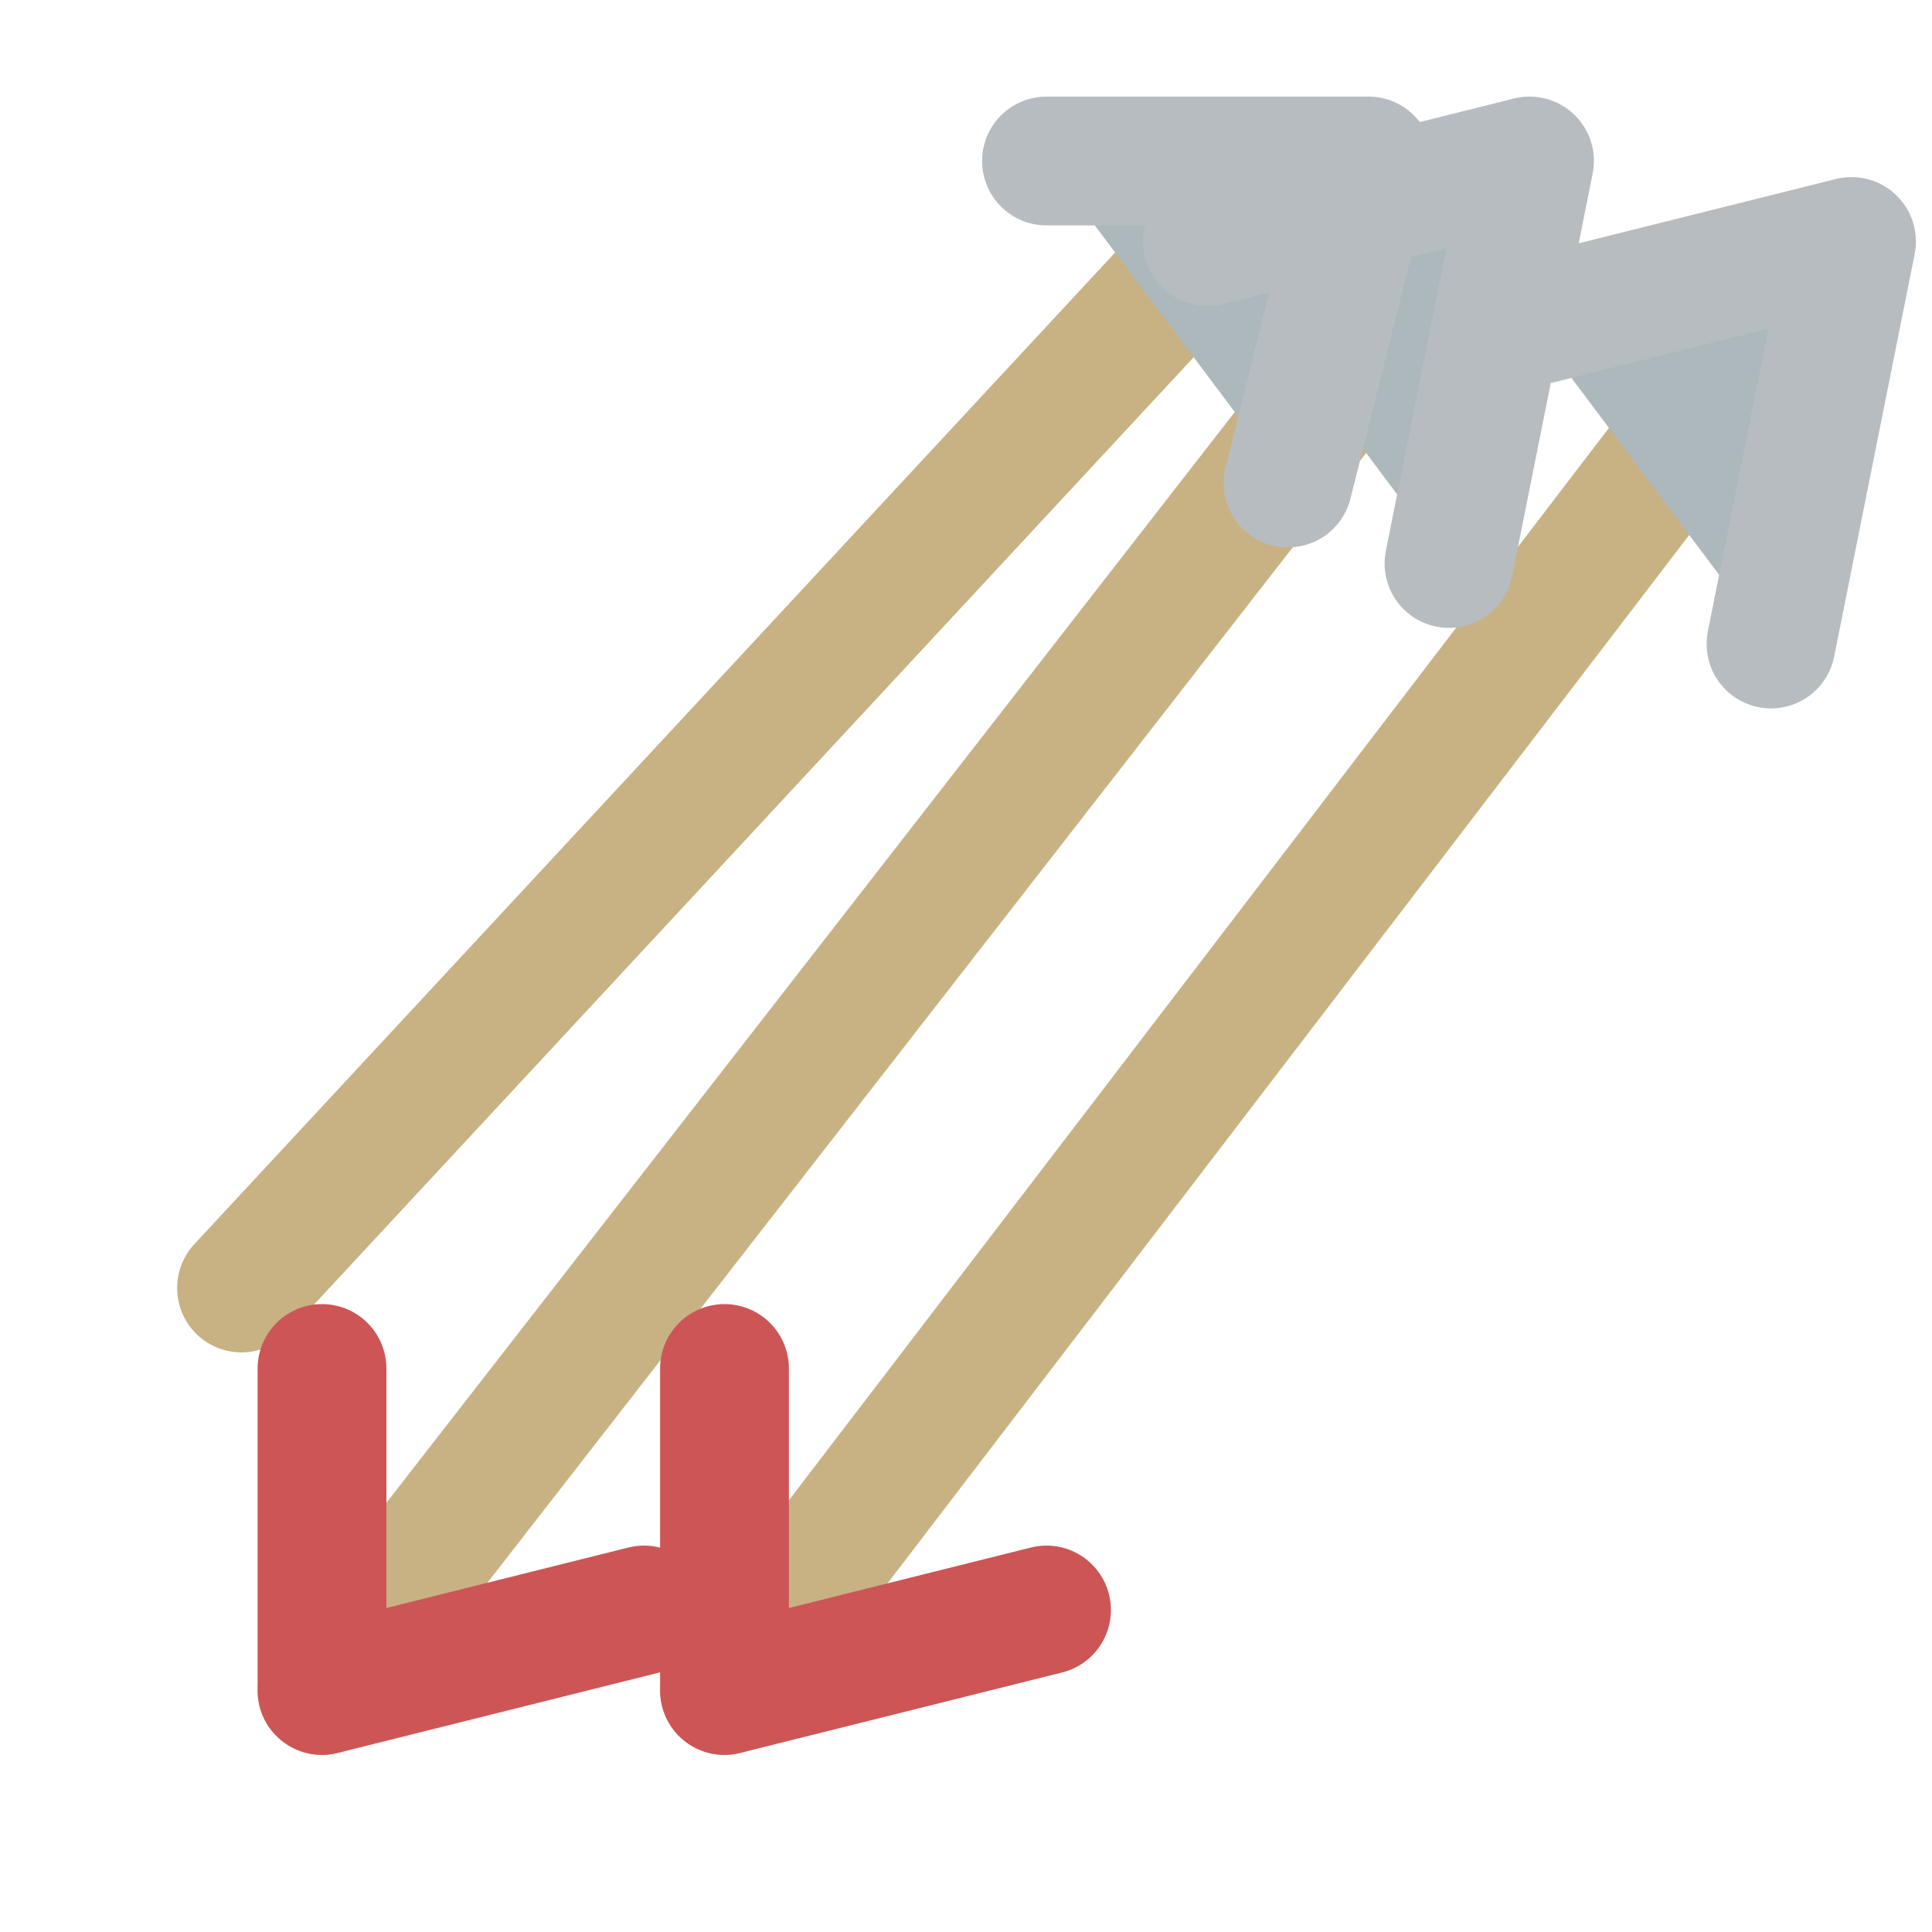
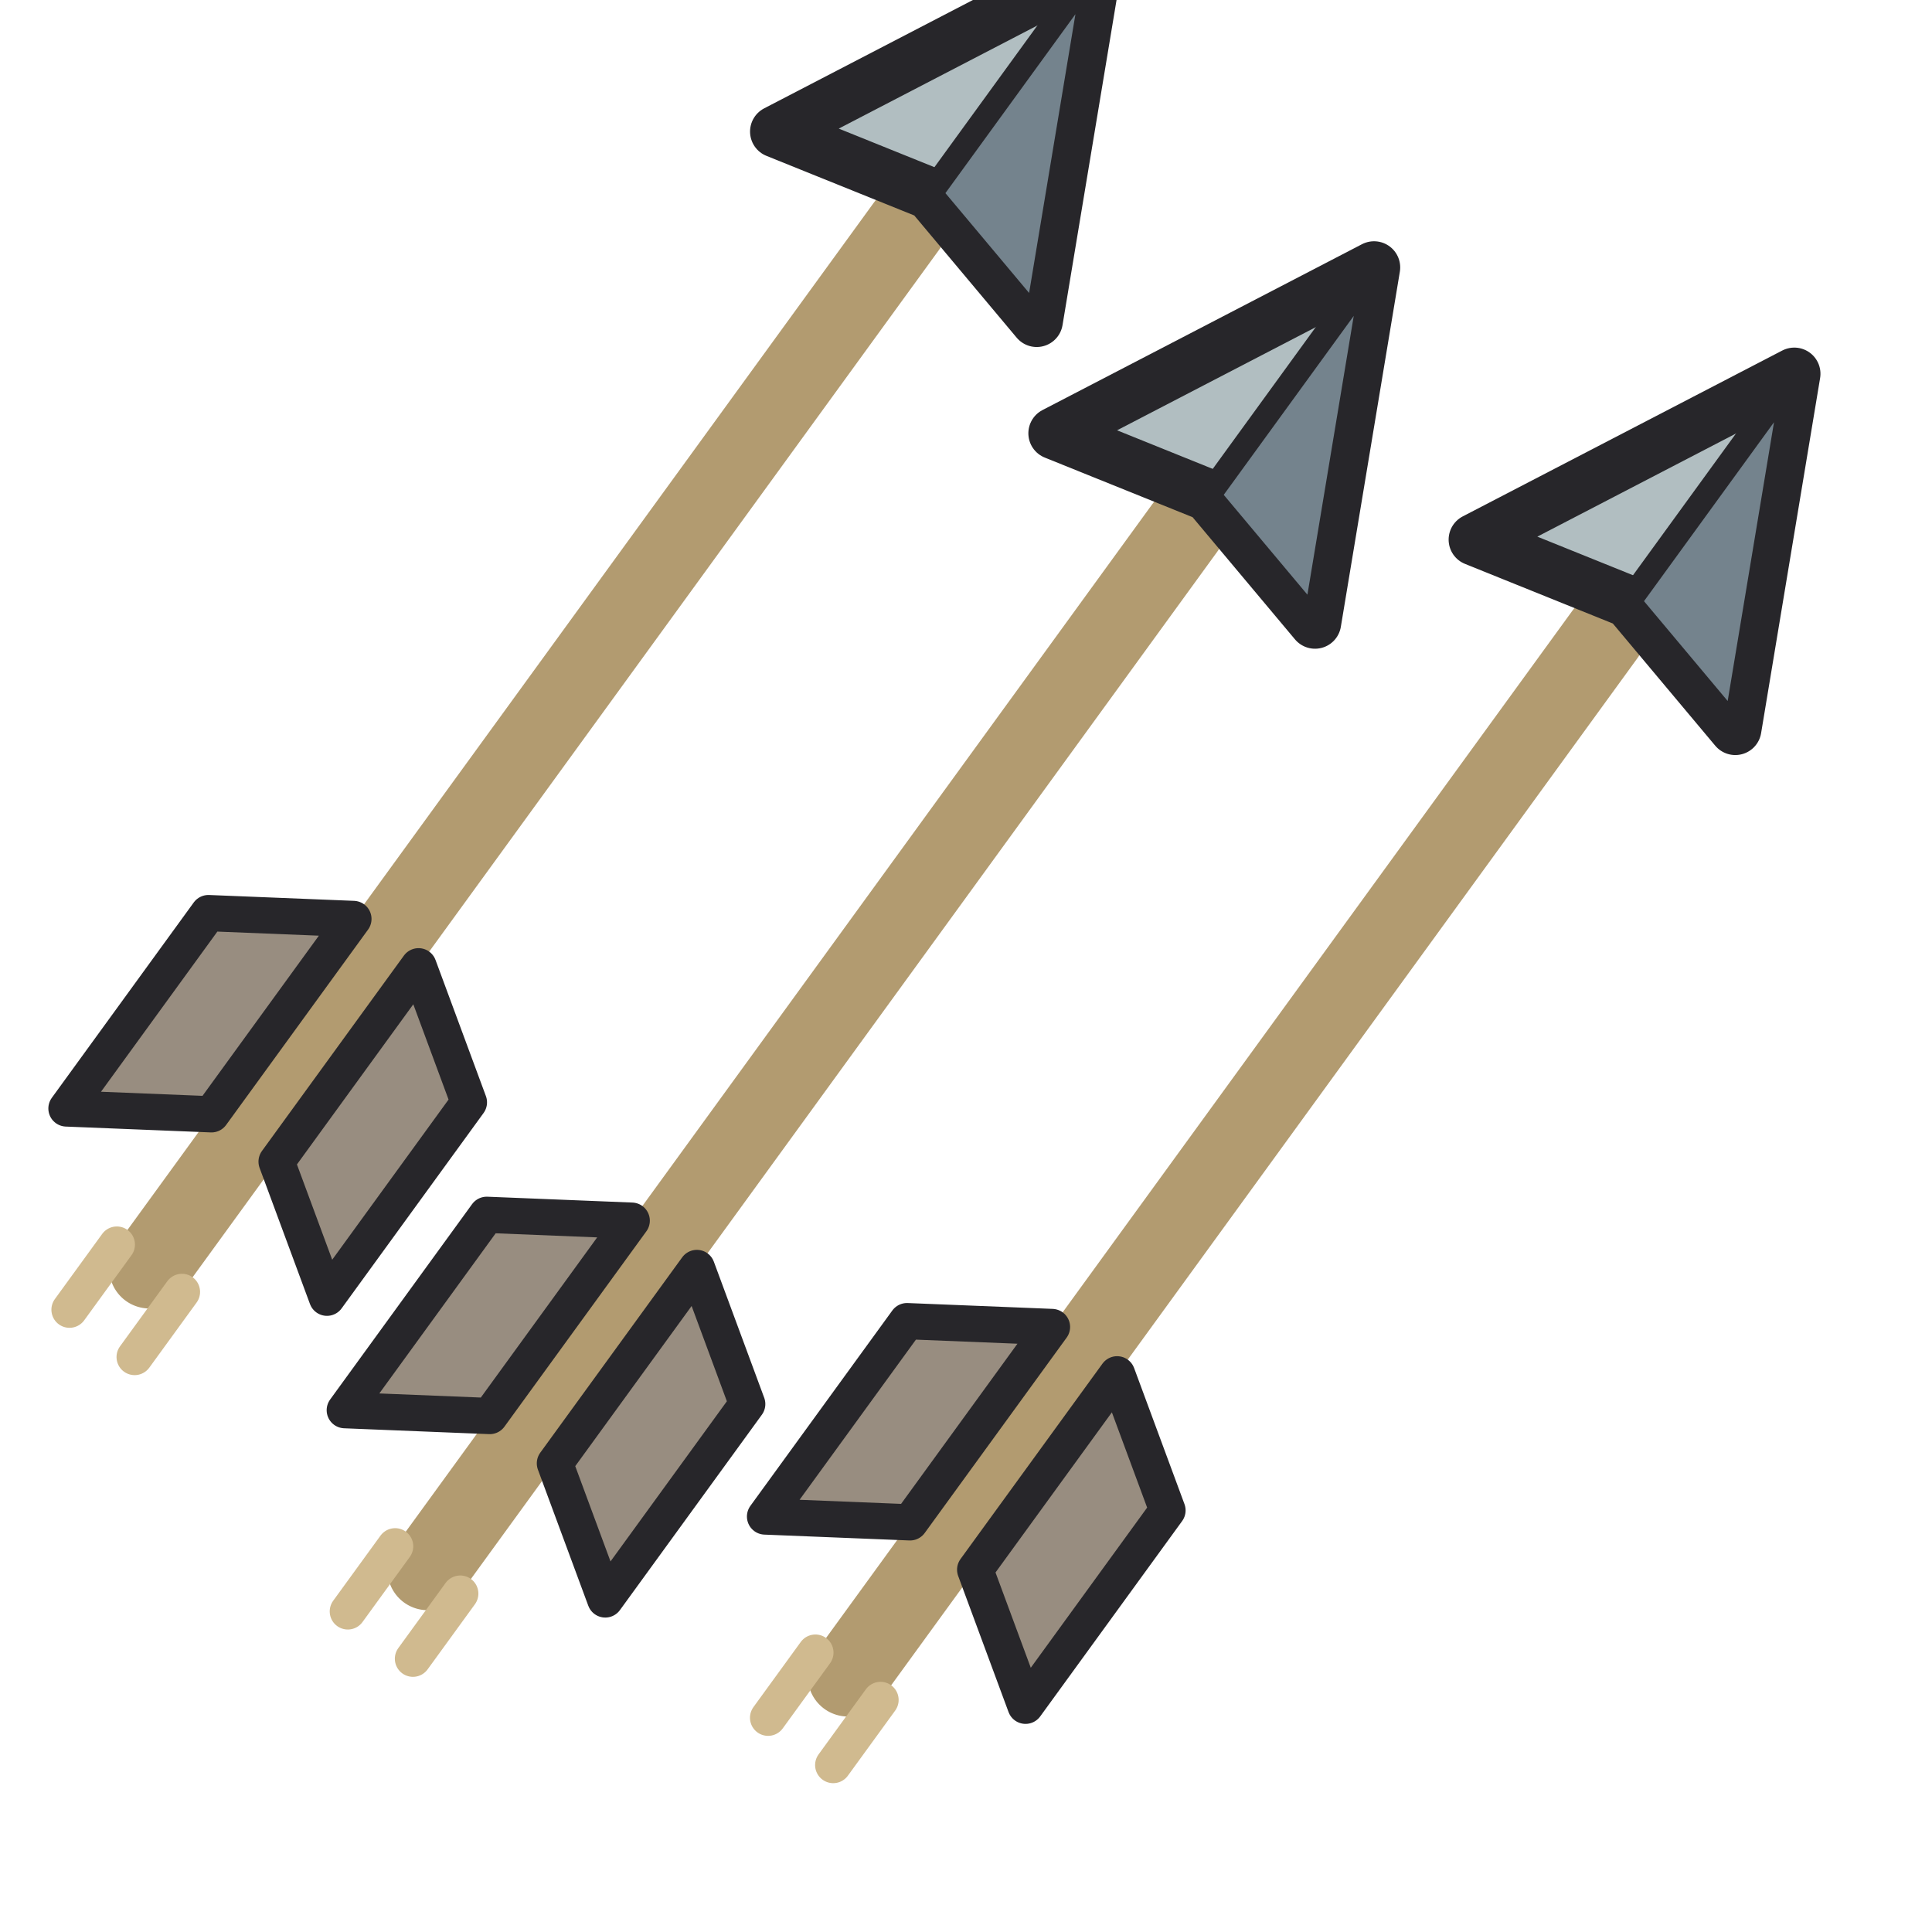
- <svg xmlns="http://www.w3.org/2000/svg" viewBox="0 0 24 24" width="24" height="24" fill="none">
-   <g stroke="#c8b283" stroke-width="1.6" stroke-linecap="round" stroke-linejoin="round">
-     <path d="M4 21L18 3M9 21L22 4M3 16L16 2" />
-     <path d="M15 3L19 2L18 7M19 4L23 3L22 8M13 2L17 2L16 6" stroke="#b7bcc0" fill="#adb8bd" />
-     <path d="M4 21L4 17M4 21L8 20M9 21L9 17M9 21L13 20" stroke="#cd5555" />
+ <svg xmlns="http://www.w3.org/2000/svg" width="24" height="24" viewBox="0 0 24 24">
+   <g stroke="#27262a" stroke-width=".65" stroke-linejoin="round" stroke-linecap="round">
+     <g transform="rotate(36 12 12)">
+       <g id="arrow">
+         <path d="M6 5v16" fill="none" stroke="#b29b70" stroke-width="1" />
+         <path d="m6 1-2 4 2-.5 2 .5Z" fill="#b1bec1" />
+         <path d="m6 1 0 3.5 2 .5Z" fill="#74838d" stroke-width=".3" />
+         <path d="m5.5 16-1.5 1v3l1.5-1Zm1 0 1.5 1v3l-1.5-1Z" fill="#988d80" stroke-width=".45" />
+         <path d="M5.5 21v1m1-1v1" stroke="#d0ba8f" stroke-width=".45" />
+       </g>
+       <use href="#arrow" transform="translate(5 1)" />
+       <use href="#arrow" transform="translate(10 -1)" />
+     </g>
  </g>
</svg>
